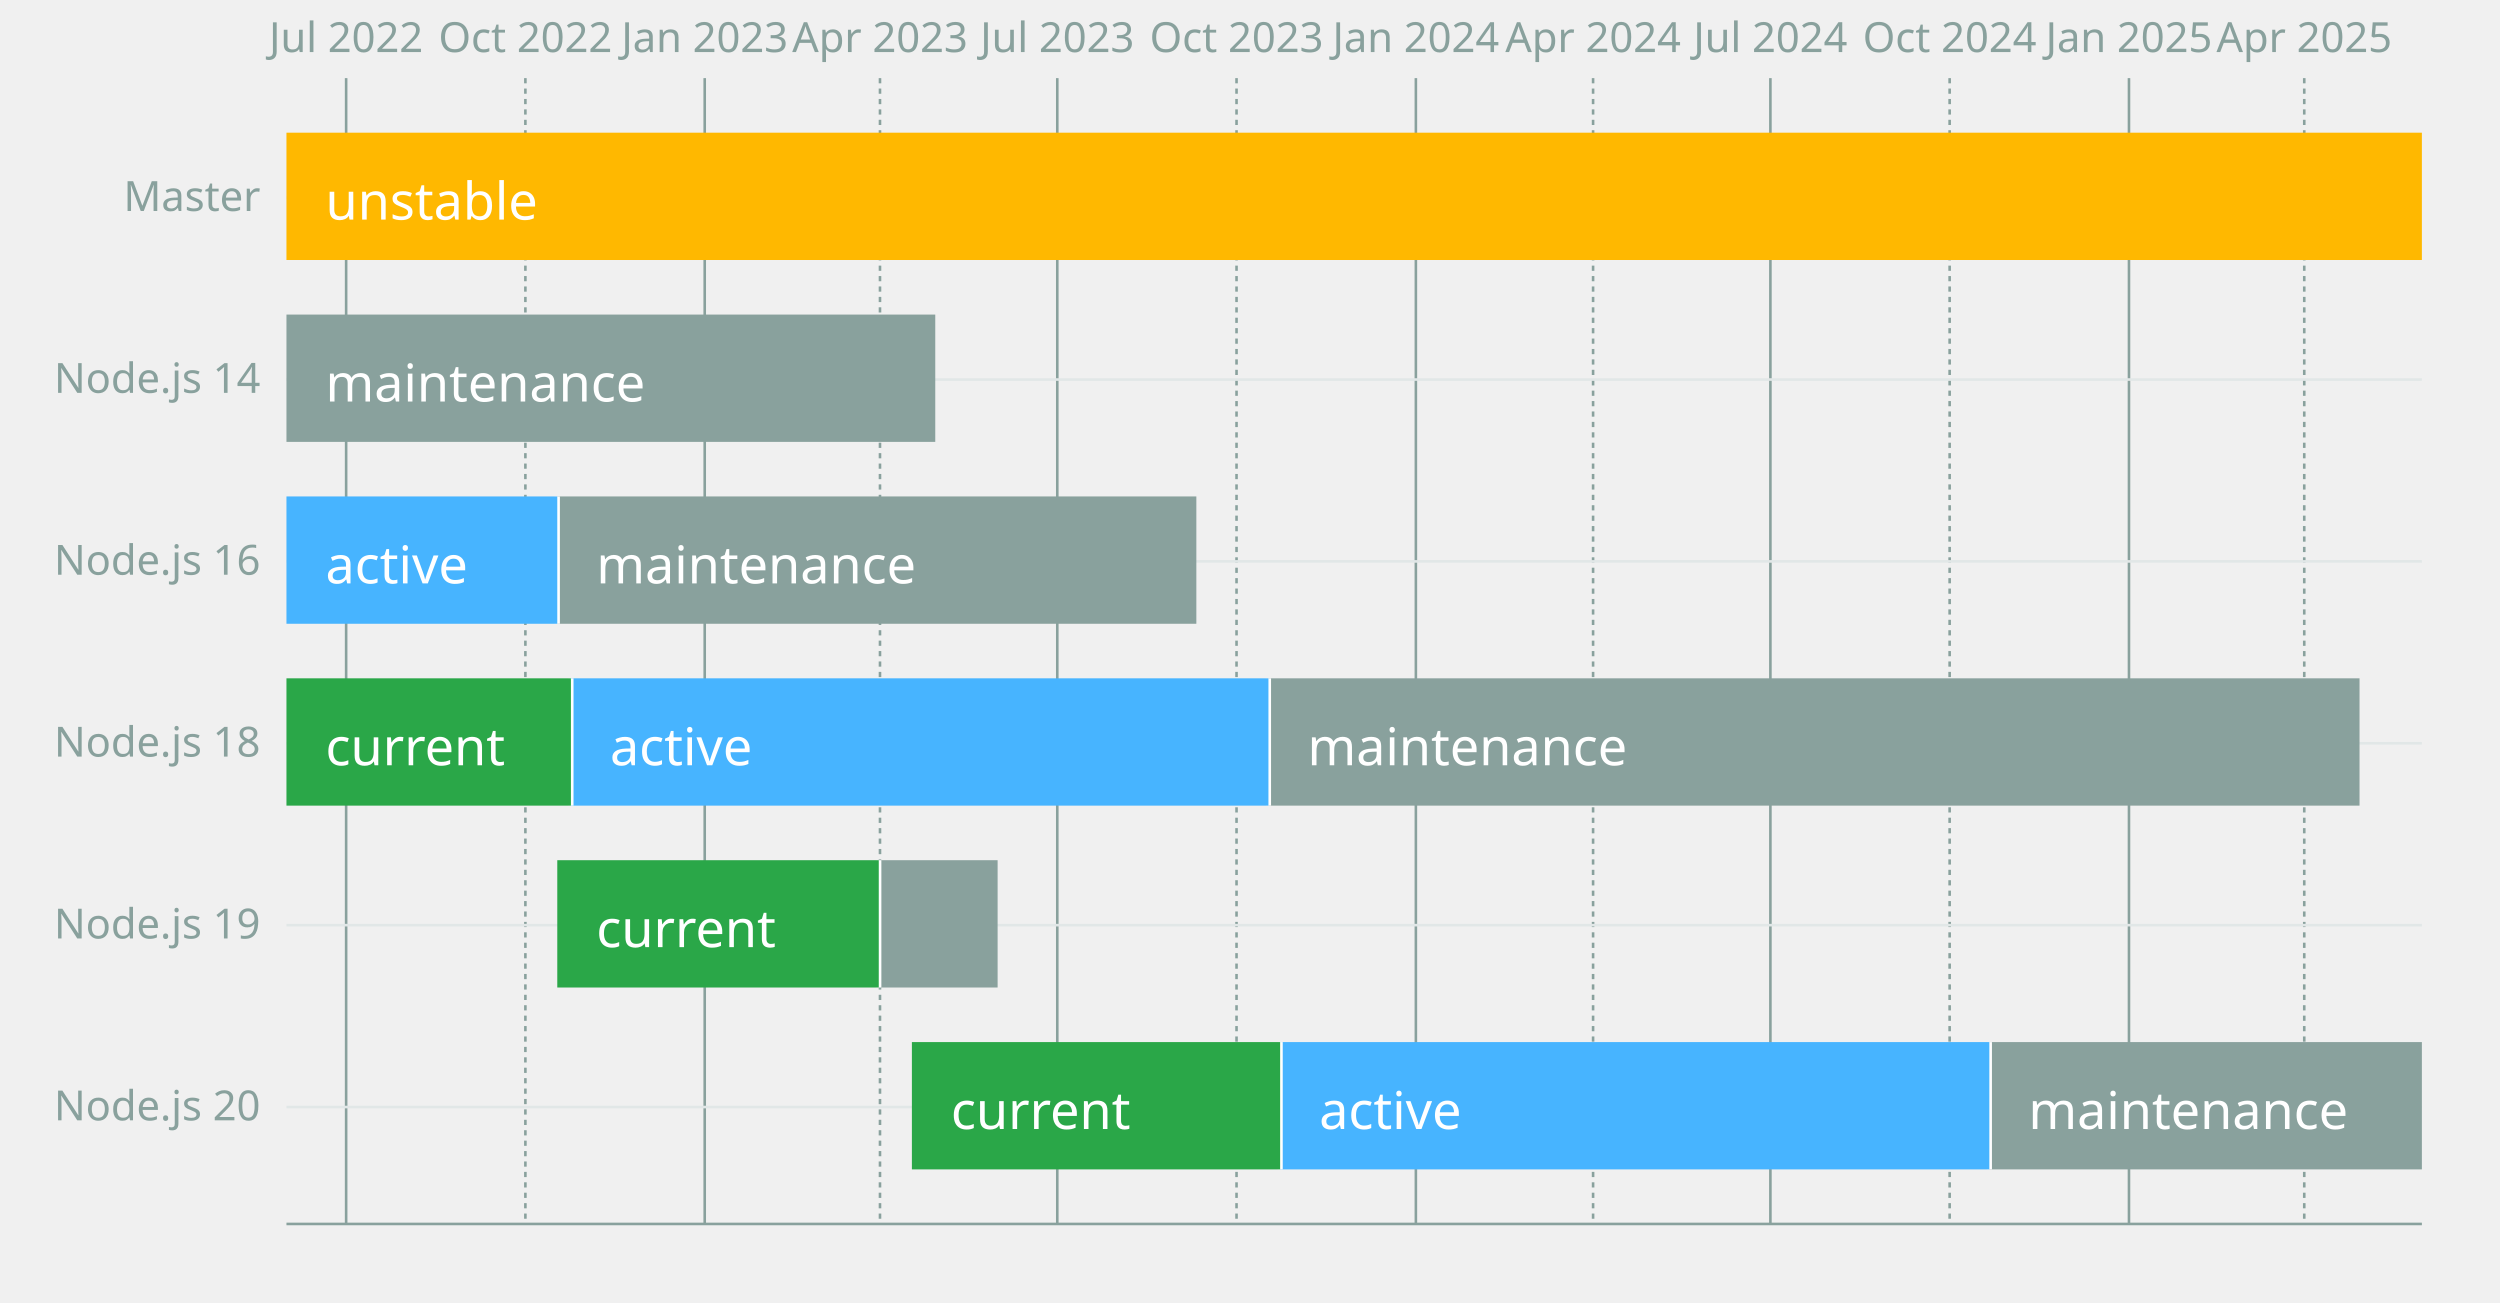
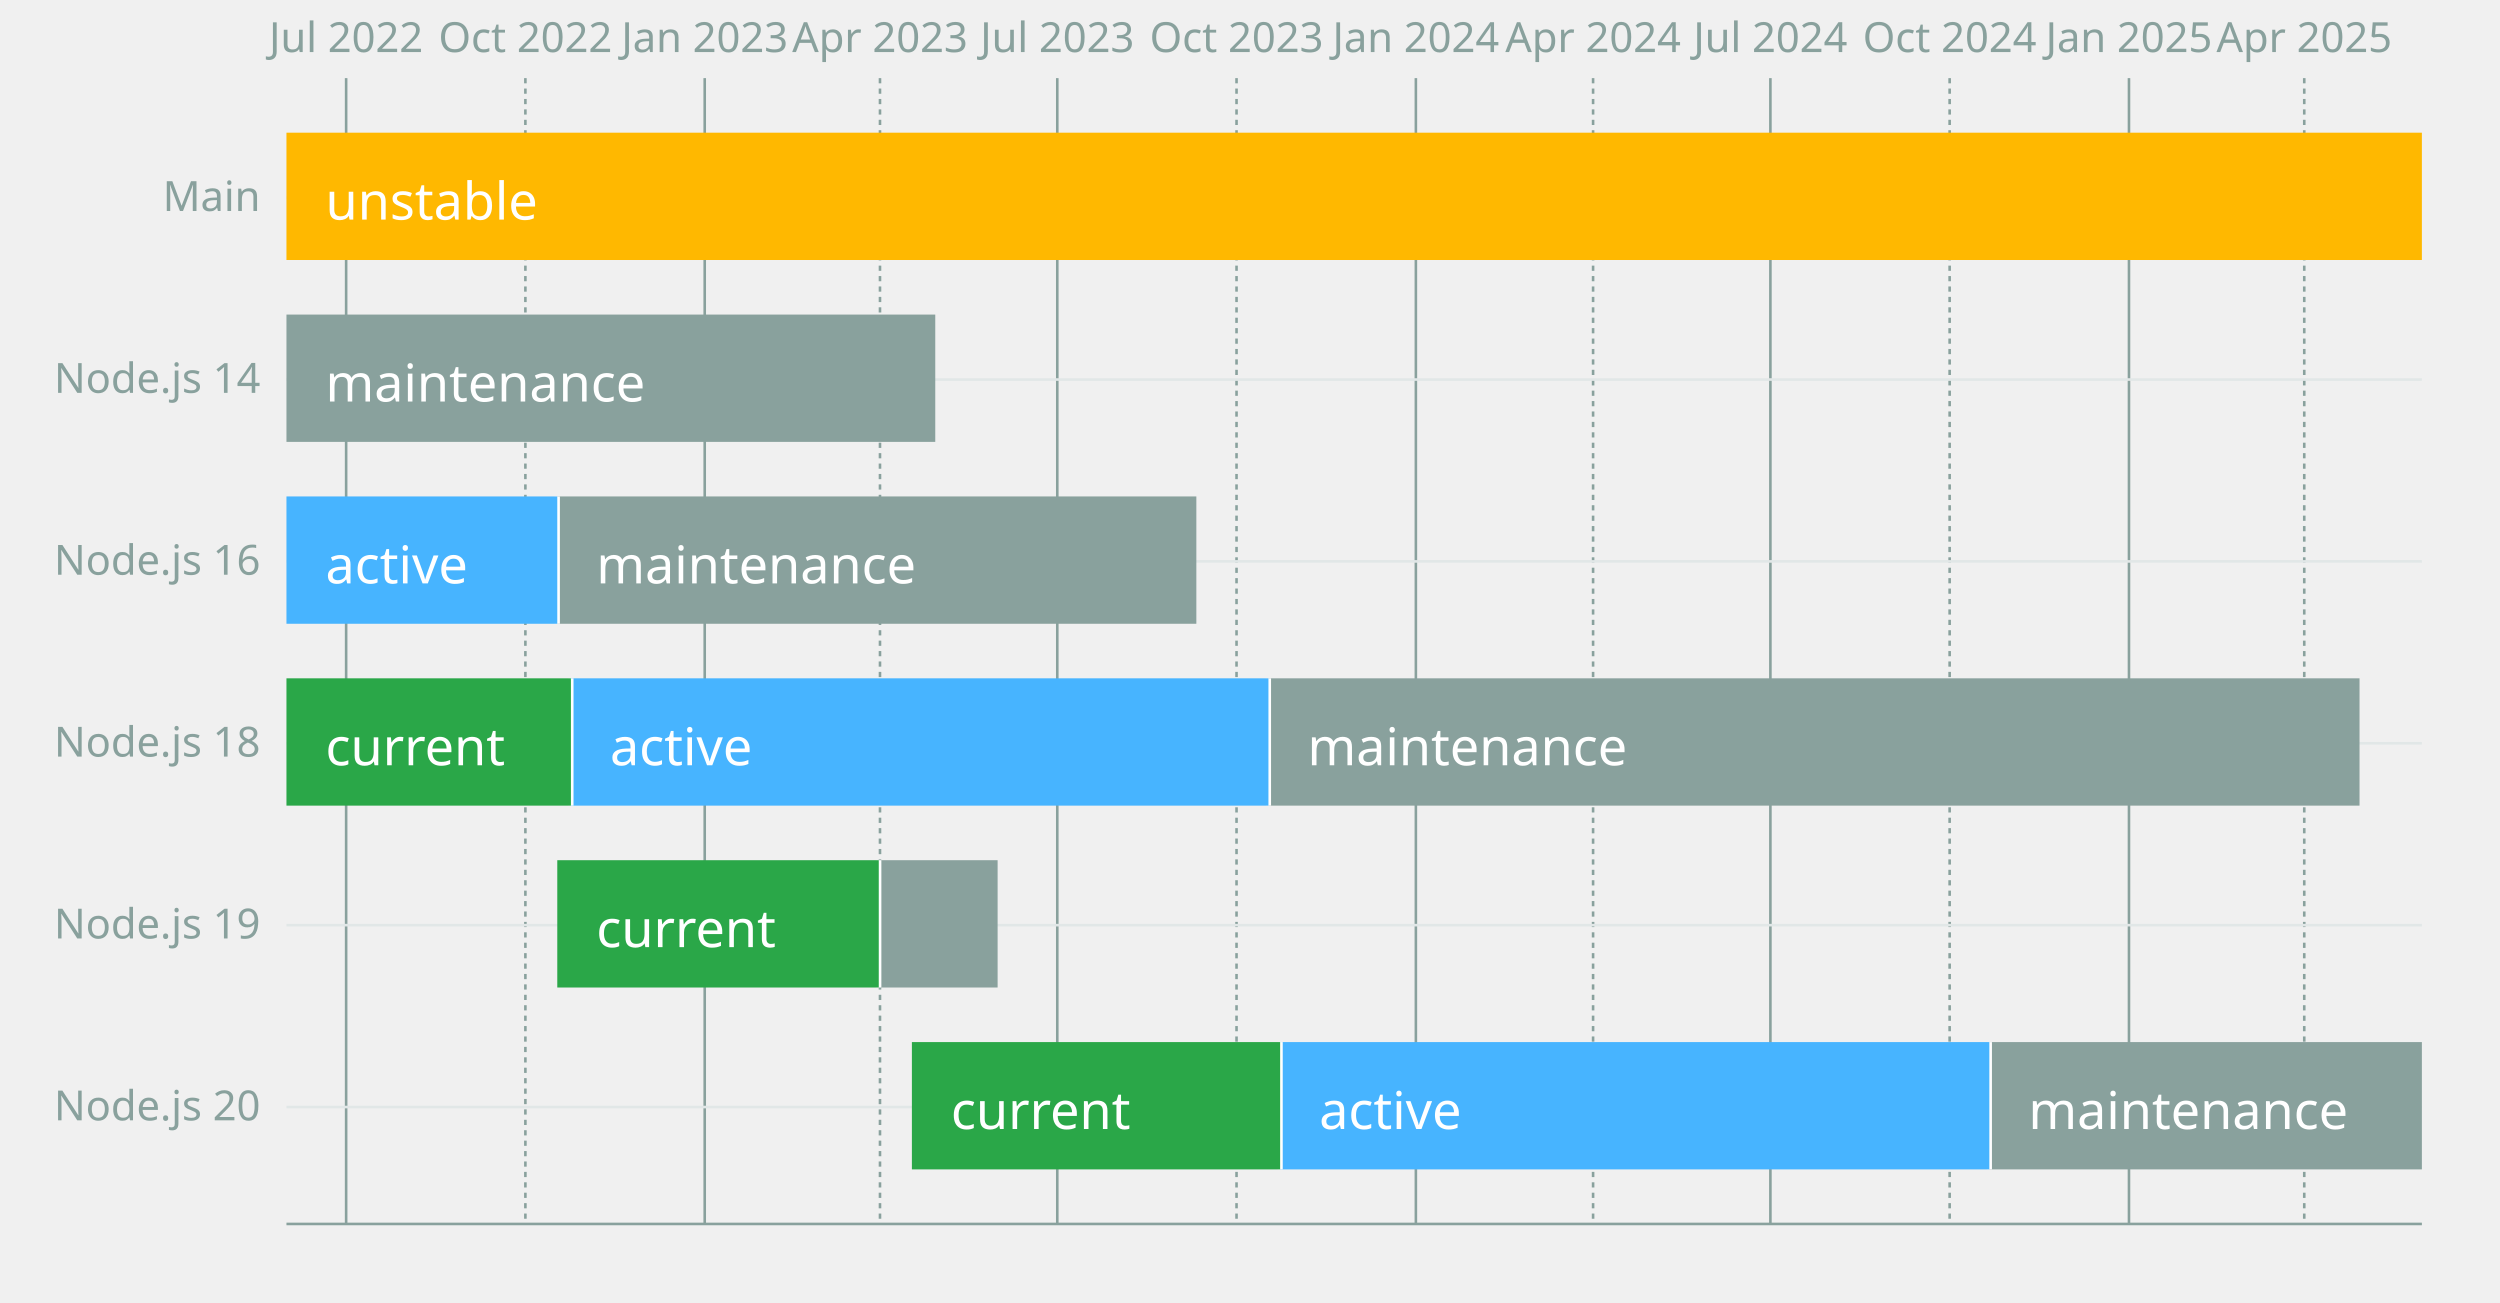
<svg xmlns="http://www.w3.org/2000/svg" width="960" height="500">
  <defs>
    <style>.current{fill:#2aa748}.active{fill:#47b4ff}.maintenance,.tick text{fill:#89a19d}.unstable{fill:#ffb800}.bar-join,.label{fill:#fff}.bar-join.current{display:none}.tick text{font:16px sans-serif}.axis--y .tick text{text-anchor:end}.label{font:20px sans-serif;font-weight:100;text-anchor:start;dominant-baseline:middle;text-transform:uppercase}</style>
  </defs>
  <g id="bar-container">
    <g class="axis axis--x" fill="none" font-size="10" font-family="sans-serif" text-anchor="middle">
      <g class="tick">
        <path stroke="#89a19d" d="M.5 0v440" transform="translate(132.414 30)" />
        <text fill="#000" x=".5" dy="-10" transform="translate(132.414 30)">Jul 2022</text>
      </g>
      <g class="tick">
        <path stroke="#89a19d" stroke-dasharray="2,2" d="M.5 0v440" transform="translate(201.246 30)" />
        <text fill="#000" x=".5" dy="-10" transform="translate(201.246 30)">Oct 2022</text>
      </g>
      <g class="tick">
        <path stroke="#89a19d" d="M.5 0v440" transform="translate(270.11 30)" />
        <text fill="#000" x=".5" dy="-10" transform="translate(270.11 30)">Jan 2023</text>
      </g>
      <g class="tick">
        <path stroke="#89a19d" stroke-dasharray="2,2" d="M.5 0v440" transform="translate(337.414 30)" />
        <text fill="#000" x=".5" dy="-10" transform="translate(337.414 30)">Apr 2023</text>
      </g>
      <g class="tick">
        <path stroke="#89a19d" d="M.5 0v440" transform="translate(405.498 30)" />
        <text fill="#000" x=".5" dy="-10" transform="translate(405.498 30)">Jul 2023</text>
      </g>
      <g class="tick">
        <path stroke="#89a19d" stroke-dasharray="2,2" d="M.5 0v440" transform="translate(474.33 30)" />
        <text fill="#000" x=".5" dy="-10" transform="translate(474.33 30)">Oct 2023</text>
      </g>
      <g class="tick">
        <path stroke="#89a19d" d="M.5 0v440" transform="translate(543.193 30)" />
        <text fill="#000" x=".5" dy="-10" transform="translate(543.193 30)">Jan 2024</text>
      </g>
      <g class="tick">
        <path stroke="#89a19d" stroke-dasharray="2,2" d="M.5 0v440" transform="translate(611.246 30)" />
        <text fill="#000" x=".5" dy="-10" transform="translate(611.246 30)">Apr 2024</text>
      </g>
      <g class="tick">
        <path stroke="#89a19d" d="M.5 0v440" transform="translate(679.33 30)" />
        <text fill="#000" x=".5" dy="-10" transform="translate(679.33 30)">Jul 2024</text>
      </g>
      <g class="tick">
        <path stroke="#89a19d" stroke-dasharray="2,2" d="M.5 0v440" transform="translate(748.162 30)" />
        <text fill="#000" x=".5" dy="-10" transform="translate(748.162 30)">Oct 2024</text>
      </g>
      <g class="tick">
        <path stroke="#89a19d" d="M.5 0v440" transform="translate(817.026 30)" />
        <text fill="#000" x=".5" dy="-10" transform="translate(817.026 30)">Jan 2025</text>
      </g>
      <g class="tick">
        <path stroke="#89a19d" stroke-dasharray="2,2" d="M.5 0v440" transform="translate(884.33 30)" />
        <text fill="#000" x=".5" dy="-10" transform="translate(884.33 30)">Apr 2025</text>
      </g>
    </g>
    <g class="axis axis--y" fill="none" font-size="10" font-family="sans-serif">
      <g class="tick">
        <path stroke="#e1e7e7" d="M0 .5h820" transform="translate(110 75.397)" />
-         <text fill="#000" y=".5" dy=".32em" dx="-10" transform="translate(110 75.397)">Master</text>
+         <text fill="#000" y=".5" dy=".32em" dx="-10" transform="translate(110 75.397)">Main</text>
      </g>
      <g class="tick">
        <path stroke="#e1e7e7" d="M0 .5h820" transform="translate(110 145.238)" />
        <text fill="#000" y=".5" dy=".32em" dx="-10" transform="translate(110 145.238)">Node.js 14</text>
      </g>
      <g class="tick">
        <path stroke="#e1e7e7" d="M0 .5h820" transform="translate(110 215.08)" />
        <text fill="#000" y=".5" dy=".32em" dx="-10" transform="translate(110 215.08)">Node.js 16</text>
      </g>
      <g class="tick">
        <path stroke="#e1e7e7" d="M0 .5h820" transform="translate(110 284.92)" />
        <text fill="#000" y=".5" dy=".32em" dx="-10" transform="translate(110 284.92)">Node.js 18</text>
      </g>
      <g class="tick">
        <path stroke="#e1e7e7" d="M0 .5h820" transform="translate(110 354.762)" />
        <text fill="#000" y=".5" dy=".32em" dx="-10" transform="translate(110 354.762)">Node.js 19</text>
      </g>
      <g class="tick">
        <path stroke="#e1e7e7" d="M0 .5h820" transform="translate(110 424.603)" />
        <text fill="#000" y=".5" dy=".32em" dx="-10" transform="translate(110 424.603)">Node.js 20</text>
      </g>
      <path stroke="#89a19d" d="M0 440h820" transform="translate(110 30)" />
    </g>
    <path class="bar unstable" d="M0 20.952h820v48.889H0z" transform="translate(110 30)" />
    <text class="label" x="15" y="47.397" style="opacity:1" transform="translate(110 30)">unstable</text>
    <path class="bar maintenance" d="M0 90.794h249.142v48.889H0z" transform="translate(110 30)" />
    <text class="label" x="15" y="117.238" style="opacity:1" transform="translate(110 30)">maintenance</text>
    <path class="bar maintenance" d="M103.996 160.635h245.401v48.889H103.996z" transform="translate(110 30)" />
    <path class="bar-join maintenance" style="opacity:1" d="M102.996 160.635h2v48.889h-2z" transform="translate(110 30)" />
    <text class="label" x="118.996" y="187.079" style="opacity:1" transform="translate(110 30)">maintenance</text>
    <path class="bar active" d="M0 160.635h103.996v48.889H0z" transform="translate(110 30)" />
    <text class="label" x="15" y="187.079" style="opacity:1" transform="translate(110 30)">active</text>
    <path class="bar maintenance" d="M377.08 230.476h418.978v48.889H377.08z" transform="translate(110 30)" />
    <path class="bar-join maintenance" style="opacity:1" d="M376.08 230.476h2v48.889h-2z" transform="translate(110 30)" />
    <text class="label" x="392.08" y="256.921" style="opacity:1" transform="translate(110 30)">maintenance</text>
    <path class="bar active" d="M109.234 230.476h267.847v48.889H109.234z" transform="translate(110 30)" />
    <path class="bar-join active" style="opacity:1" d="M108.234 230.476h2v48.889h-2z" transform="translate(110 30)" />
    <text class="label" x="124.234" y="256.921" style="opacity:1" transform="translate(110 30)">active</text>
    <path class="bar current" d="M0 230.476h109.234v48.889H0z" transform="translate(110 30)" />
    <text class="label" x="15" y="256.921" style="opacity:1" transform="translate(110 30)">current</text>
    <path class="bar maintenance" d="M227.445 300.317h45.639v48.889h-45.639z" transform="translate(110 30)" />
    <path class="bar-join maintenance" style="opacity:1" d="M226.445 300.317h2v48.889h-2z" transform="translate(110 30)" />
    <path class="bar current" d="M103.996 300.317h123.449v48.889H103.996z" transform="translate(110 30)" />
    <text class="label" x="118.996" y="326.762" style="opacity:1" transform="translate(110 30)">current</text>
    <path class="bar maintenance" d="M653.905 370.159H820v48.889H653.905z" transform="translate(110 30)" />
    <path class="bar-join maintenance" style="opacity:1" d="M652.905 370.159h2v48.889h-2z" transform="translate(110 30)" />
    <text class="label" x="668.905" y="396.603" style="opacity:1" transform="translate(110 30)">maintenance</text>
    <path class="bar active" d="M381.569 370.159h272.336v48.889H381.569z" transform="translate(110 30)" />
    <path class="bar-join active" style="opacity:1" d="M380.569 370.159h2v48.889h-2z" transform="translate(110 30)" />
    <text class="label" x="396.569" y="396.603" style="opacity:1" transform="translate(110 30)">active</text>
    <path class="bar current" d="M240.164 370.159h141.405v48.889H240.164z" transform="translate(110 30)" />
    <text class="label" x="255.164" y="396.603" style="opacity:1" transform="translate(110 30)">current</text>
  </g>
</svg>
